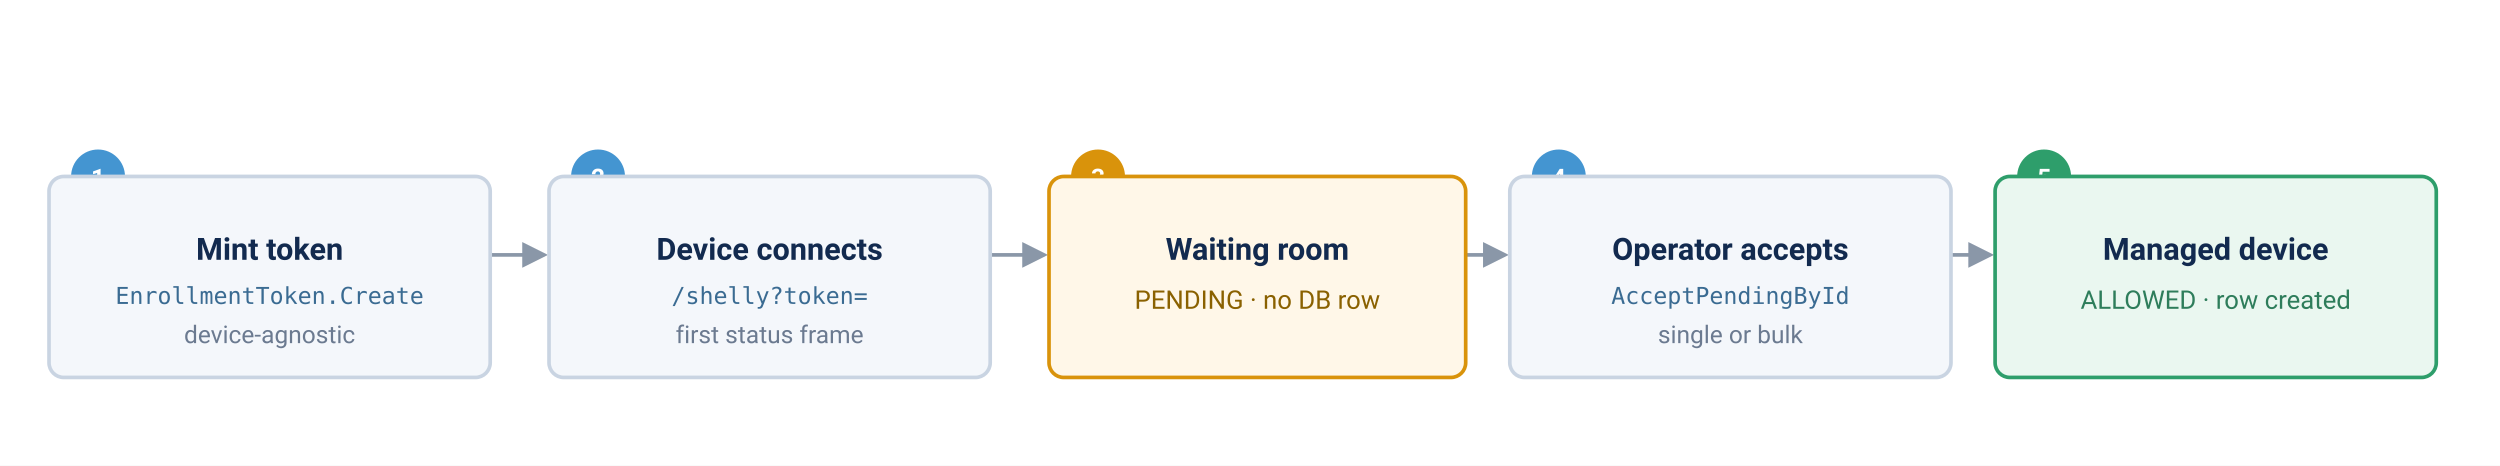
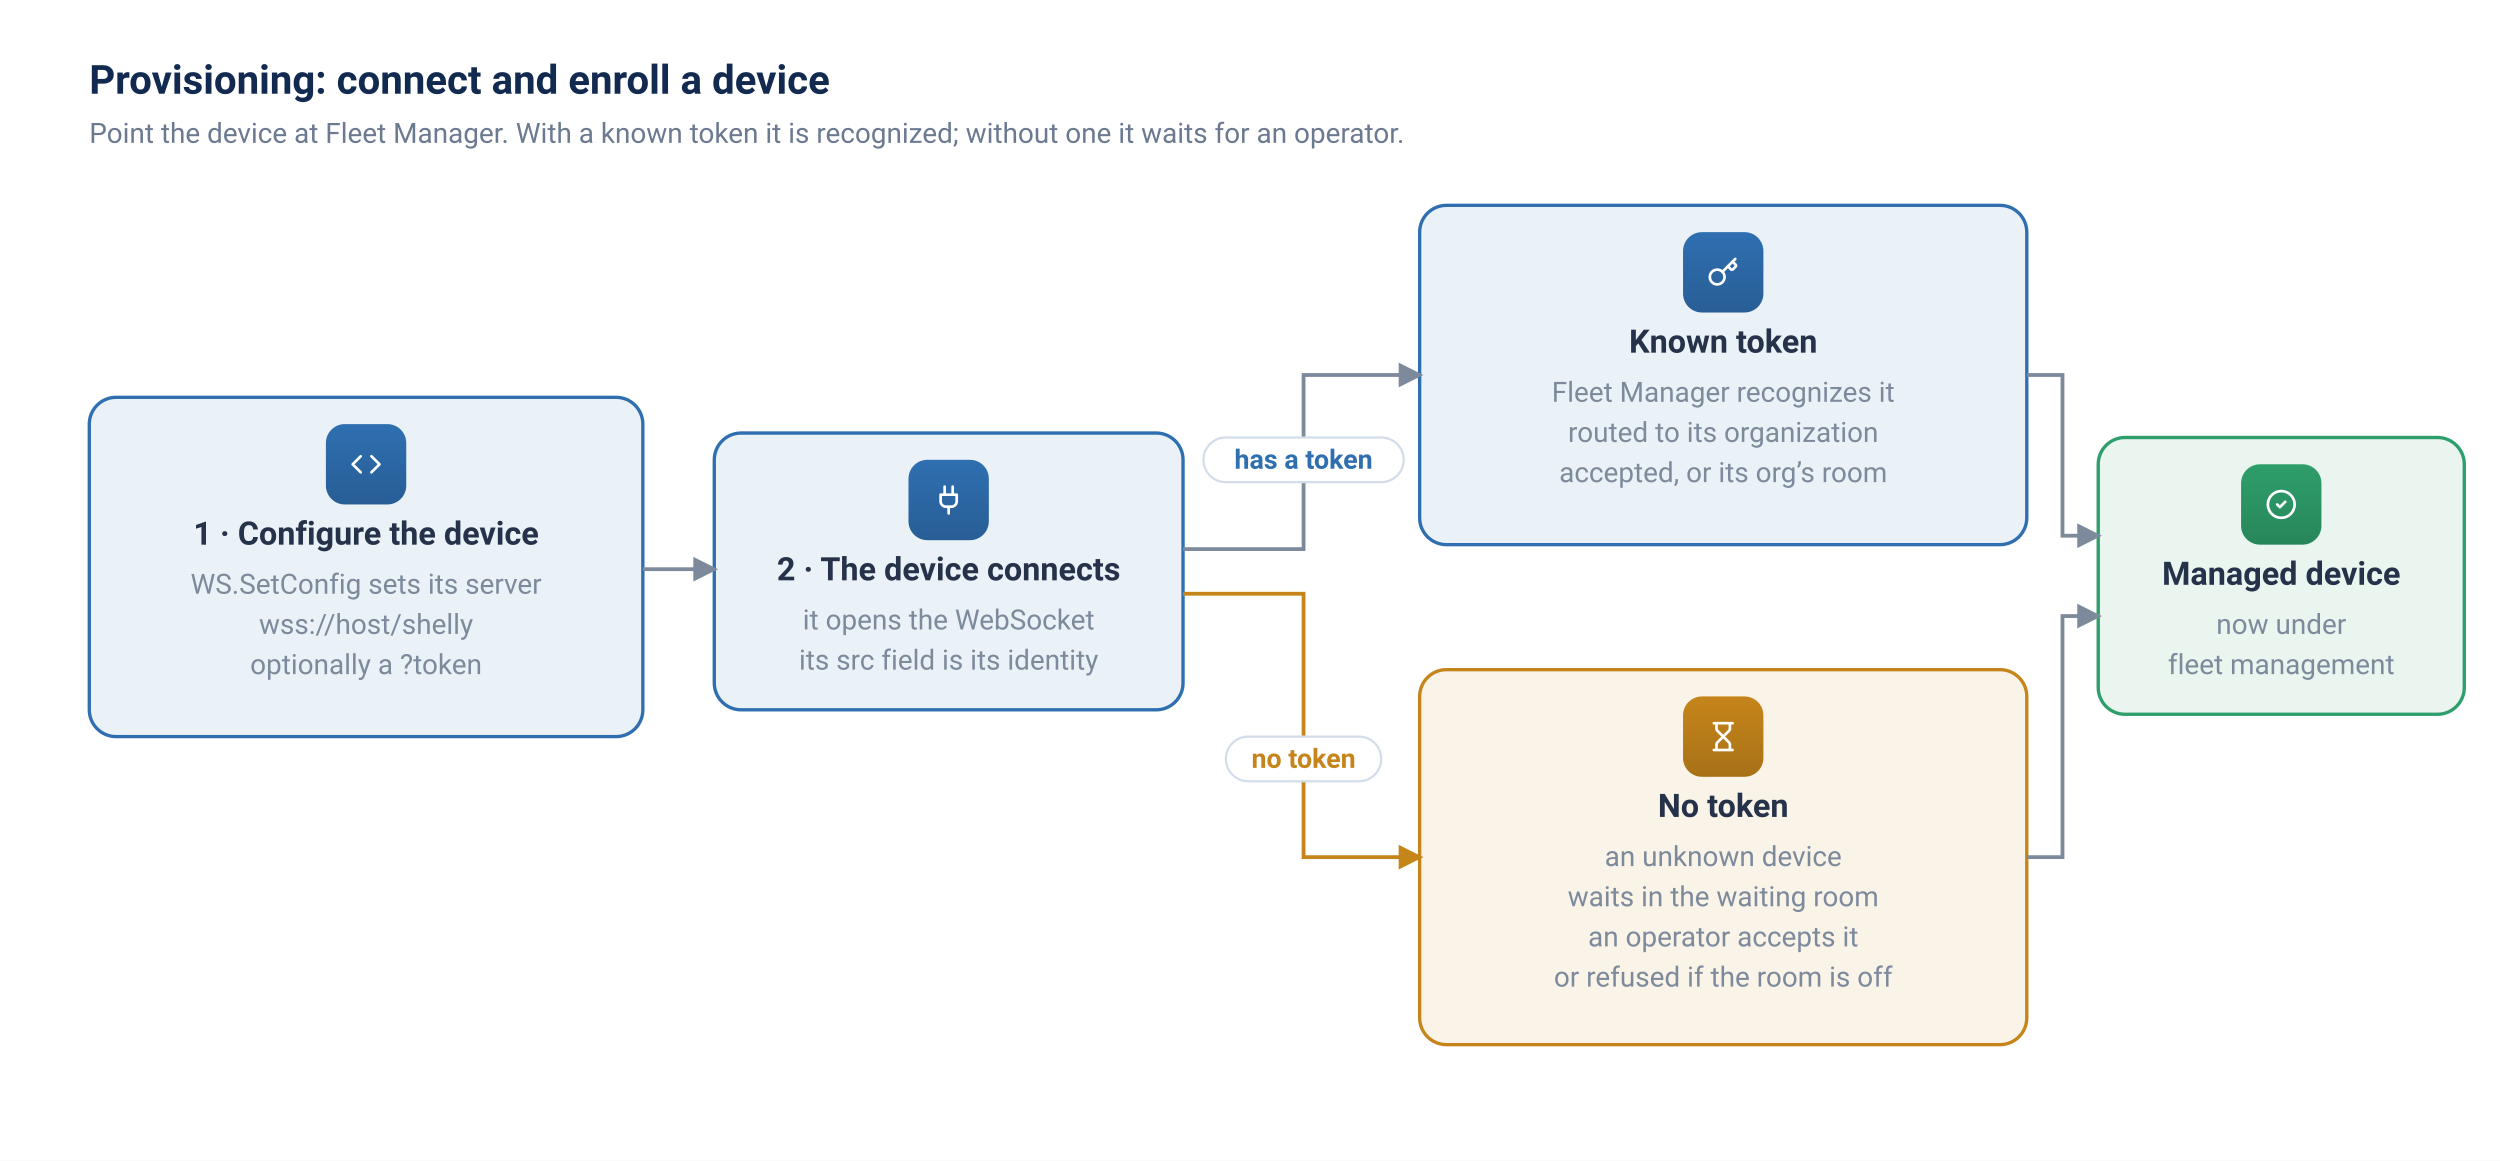
- <svg xmlns="http://www.w3.org/2000/svg" viewBox="0 0 1020 190" width="1020" height="190" font-family="-apple-system,BlinkMacSystemFont,'Segoe UI',Roboto,Helvetica,Arial,sans-serif" role="img" aria-label="Provisioning flow: mint a token, the device connects, waits, is accepted, and becomes managed">
+ <svg xmlns="http://www.w3.org/2000/svg" viewBox="0 0 1120 520" width="1120" height="520" font-family="-apple-system,BlinkMacSystemFont,'Segoe UI',Roboto,Helvetica,Arial,sans-serif" role="img" aria-label="Provisioning: connect and enroll a device">
+   <rect width="1120" height="520" fill="#ffffff" />
+   <text x="40" y="42" font-size="18" font-weight="700" fill="#122A4F">Provisioning: connect and enroll a device</text>
+   <text x="40" y="64" font-size="12.5" fill="#6B7A90">Point the device at Fleet Manager. With a known token it is recognized; without one it waits for an operator.</text>
+   <rect x="40" y="178" width="248" height="152" rx="12" fill="#eaf1f7" stroke="#2F6FB0" stroke-width="1.5" />
  <defs>
-     <marker id="pvN" viewBox="0 0 10 10" refX="8.5" refY="5" markerWidth="7" markerHeight="7" orient="auto-start-reverse">
-       <path d="M0,0 L10,5 L0,10 z" fill="#8A97A8" />
+     <linearGradient id="t164_208" x1="0" y1="0" x2="0" y2="1">
+       <stop offset="0" stop-color="#2F6FB0" />
+       <stop offset="1" stop-color="#285e96" />
+     </linearGradient>
+   </defs>
+   <rect x="146" y="190" width="36" height="36" rx="8.46" fill="url(#t164_208)" />
+   <g transform="translate(164,208) scale(0.6) translate(-12,-12)" stroke="#fff" stroke-width="2" fill="none" stroke-linecap="round" stroke-linejoin="round">
+     <path d="m16 18 6-6-6-6" />
+     <path d="m8 6-6 6 6 6" />
+   </g>
+   <text x="164" y="244" text-anchor="middle" font-size="14.5" font-weight="700" fill="#25324A">1 · Configure the device</text>
+   <text x="164" y="266" text-anchor="middle" font-size="12.5" fill="#7C8A9C">WS.SetConfig sets its server</text>
+   <text x="164" y="284" text-anchor="middle" font-size="12.5" fill="#7C8A9C">wss://host/shelly</text>
+   <text x="164" y="302" text-anchor="middle" font-size="12.5" fill="#7C8A9C">optionally a ?token</text>
+   <rect x="320" y="194" width="210" height="124" rx="12" fill="#eaf1f7" stroke="#2F6FB0" stroke-width="1.5" />
+   <defs>
+     <linearGradient id="t425_224" x1="0" y1="0" x2="0" y2="1">
+       <stop offset="0" stop-color="#2F6FB0" />
+       <stop offset="1" stop-color="#285e96" />
+     </linearGradient>
+   </defs>
+   <rect x="407" y="206" width="36" height="36" rx="8.46" fill="url(#t425_224)" />
+   <g transform="translate(425,224) scale(0.6) translate(-12,-12)" stroke="#fff" stroke-width="2" fill="none" stroke-linecap="round" stroke-linejoin="round">
+     <path d="M12 22v-5M9 8V2M15 8V2M18 8v5a4 4 0 0 1-4 4h-4a4 4 0 0 1-4-4V8Z" />
+   </g>
+   <text x="425" y="260" text-anchor="middle" font-size="14.5" font-weight="700" fill="#25324A">2 · The device connects</text>
+   <text x="425" y="282" text-anchor="middle" font-size="12.5" fill="#7C8A9C">it opens the WebSocket</text>
+   <text x="425" y="300" text-anchor="middle" font-size="12.5" fill="#7C8A9C">its src field is its identity</text>
+   <rect x="636" y="92" width="272" height="152" rx="12" fill="#eaf1f7" stroke="#2F6FB0" stroke-width="1.5" />
+   <defs>
+     <linearGradient id="t772_122" x1="0" y1="0" x2="0" y2="1">
+       <stop offset="0" stop-color="#2F6FB0" />
+       <stop offset="1" stop-color="#285e96" />
+     </linearGradient>
+   </defs>
+   <rect x="754" y="104" width="36" height="36" rx="8.46" fill="url(#t772_122)" />
+   <g transform="translate(772,122) scale(0.6) translate(-12,-12)" stroke="#fff" stroke-width="2" fill="none" stroke-linecap="round" stroke-linejoin="round">
+     <path d="m15.5 7.5 2.3 2.3a1 1 0 0 0 1.4 0l2.1-2.1a1 1 0 0 0 0-1.4L19 4" />
+     <path d="m21 2-9.6 9.6" />
+     <circle cx="7.5" cy="15.5" r="5.5" />
+   </g>
+   <text x="772" y="158" text-anchor="middle" font-size="14.5" font-weight="700" fill="#25324A">Known token</text>
+   <text x="772" y="180" text-anchor="middle" font-size="12.5" fill="#7C8A9C">Fleet Manager recognizes it</text>
+   <text x="772" y="198" text-anchor="middle" font-size="12.5" fill="#7C8A9C">routed to its organization</text>
+   <text x="772" y="216" text-anchor="middle" font-size="12.5" fill="#7C8A9C">accepted, or its org’s room</text>
+   <rect x="636" y="300" width="272" height="168" rx="12" fill="#f9f3e8" stroke="#C6851B" stroke-width="1.5" />
+   <defs>
+     <linearGradient id="t772_330" x1="0" y1="0" x2="0" y2="1">
+       <stop offset="0" stop-color="#C6851B" />
+       <stop offset="1" stop-color="#a87117" />
+     </linearGradient>
+   </defs>
+   <rect x="754" y="312" width="36" height="36" rx="8.46" fill="url(#t772_330)" />
+   <g transform="translate(772,330) scale(0.6) translate(-12,-12)" stroke="#fff" stroke-width="2" fill="none" stroke-linecap="round" stroke-linejoin="round">
+     <path d="M5 22h14M5 2h14M17 22v-4.172a2 2 0 0 0-.586-1.414L12 12l-4.414 4.414A2 2 0 0 0 7 17.828V22M7 2v4.172a2 2 0 0 0 .586 1.414L12 12l4.414-4.414A2 2 0 0 0 17 6.172V2" />
+   </g>
+   <text x="772" y="366" text-anchor="middle" font-size="14.5" font-weight="700" fill="#25324A">No token</text>
+   <text x="772" y="388" text-anchor="middle" font-size="12.5" fill="#7C8A9C">an unknown device</text>
+   <text x="772" y="406" text-anchor="middle" font-size="12.5" fill="#7C8A9C">waits in the waiting room</text>
+   <text x="772" y="424" text-anchor="middle" font-size="12.5" fill="#7C8A9C">an operator accepts it</text>
+   <text x="772" y="442" text-anchor="middle" font-size="12.5" fill="#7C8A9C">or refused if the room is off</text>
+   <rect x="940" y="196" width="164" height="124" rx="12" fill="#eaf5f0" stroke="#2E9E6B" stroke-width="1.5" />
+   <defs>
+     <linearGradient id="t1022_226" x1="0" y1="0" x2="0" y2="1">
+       <stop offset="0" stop-color="#2E9E6B" />
+       <stop offset="1" stop-color="#27865b" />
+     </linearGradient>
+   </defs>
+   <rect x="1004" y="208" width="36" height="36" rx="8.46" fill="url(#t1022_226)" />
+   <g transform="translate(1022,226) scale(0.6) translate(-12,-12)" stroke="#fff" stroke-width="2" fill="none" stroke-linecap="round" stroke-linejoin="round">
+     <circle cx="12" cy="12" r="10" />
+     <path d="m9 12 2 2 4-4" />
+   </g>
+   <text x="1022" y="262" text-anchor="middle" font-size="14.5" font-weight="700" fill="#25324A">Managed device</text>
+   <text x="1022" y="284" text-anchor="middle" font-size="12.5" fill="#7C8A9C">now under</text>
+   <text x="1022" y="302" text-anchor="middle" font-size="12.5" fill="#7C8A9C">fleet management</text>
+   <defs>
+     <marker id="a7C8A9C" viewBox="0 0 10 10" refX="8.5" refY="5" markerWidth="6.5" markerHeight="6.5" orient="auto-start-reverse">
+       <path d="M0,0 L10,5 L0,10 z" fill="#7C8A9C" />
    </marker>
  </defs>
-   <rect x="0" y="0" width="1020" height="190" fill="#ffffff" />
-   <path d="M200,104 L222,104" stroke="#8A97A8" stroke-width="1.5" fill="none" marker-end="url(#pvN)" />
-   <path d="M404,104 L426,104" stroke="#8A97A8" stroke-width="1.5" fill="none" marker-end="url(#pvN)" />
-   <path d="M598,104 L614,104" stroke="#8A97A8" stroke-width="1.5" fill="none" marker-end="url(#pvN)" />
-   <path d="M796,104 L812,104" stroke="#8A97A8" stroke-width="1.5" fill="none" marker-end="url(#pvN)" />
-   <g font-size="10" font-weight="700" fill="#ffffff" text-anchor="middle">
-     <circle cx="40" cy="72" r="11" fill="#4495D1" />
-     <text x="40" y="76">1</text>
-     <circle cx="244" cy="72" r="11" fill="#4495D1" />
-     <text x="244" y="76">2</text>
-     <circle cx="448" cy="72" r="11" fill="#D9930B" />
-     <text x="448" y="76">3</text>
-     <circle cx="636" cy="72" r="11" fill="#4495D1" />
-     <text x="636" y="76">4</text>
-     <circle cx="834" cy="72" r="11" fill="#2E9E6B" />
-     <text x="834" y="76">5</text>
-   </g>
-   <rect x="20" y="72" width="180" height="82" rx="6" fill="#F4F7FB" stroke="#C9D4E2" stroke-width="1.5" />
-   <text x="110" y="106" text-anchor="middle" font-size="12.5" font-weight="600" fill="#122A4F">Mint token</text>
-   <text x="110" y="124" text-anchor="middle" font-size="9.5" fill="#3A6B92" font-family="ui-monospace,Menlo,monospace">EnrollmentToken.Create</text>
-   <text x="110" y="140" text-anchor="middle" font-size="10" fill="#6B7A90">device-agnostic</text>
-   <rect x="224" y="72" width="180" height="82" rx="6" fill="#F4F7FB" stroke="#C9D4E2" stroke-width="1.5" />
-   <text x="314" y="106" text-anchor="middle" font-size="12.5" font-weight="600" fill="#122A4F">Device connects</text>
-   <text x="314" y="124" text-anchor="middle" font-size="9.5" fill="#3A6B92" font-family="ui-monospace,Menlo,monospace">/shelly?token=</text>
-   <text x="314" y="140" text-anchor="middle" font-size="10" fill="#6B7A90">first status frame</text>
-   <rect x="428" y="72" width="170" height="82" rx="6" fill="#FFF7E8" stroke="#D9930B" stroke-width="1.5" />
-   <text x="513" y="106" text-anchor="middle" font-size="12.5" font-weight="600" fill="#122A4F">Waiting room</text>
-   <text x="513" y="126" text-anchor="middle" font-size="10.5" fill="#8A6100">PENDING · no DB row</text>
-   <rect x="616" y="72" width="180" height="82" rx="6" fill="#F4F7FB" stroke="#C9D4E2" stroke-width="1.5" />
-   <text x="706" y="106" text-anchor="middle" font-size="12.5" font-weight="600" fill="#122A4F">Operator accepts</text>
-   <text x="706" y="124" text-anchor="middle" font-size="9.5" fill="#3A6B92" font-family="ui-monospace,Menlo,monospace">AcceptPendingById</text>
-   <text x="706" y="140" text-anchor="middle" font-size="10" fill="#6B7A90">single or bulk</text>
-   <rect x="814" y="72" width="180" height="82" rx="6" fill="#EAF7F0" stroke="#2E9E6B" stroke-width="1.5" />
-   <text x="904" y="106" text-anchor="middle" font-size="12.5" font-weight="600" fill="#122A4F">Managed device</text>
-   <text x="904" y="126" text-anchor="middle" font-size="10.5" fill="#2E7D5B">ALLOWED · row created</text>
+   <path d="M288,255 L320,255" fill="none" stroke="#7C8A9C" stroke-width="1.7" marker-end="url(#a7C8A9C)" />
+   <defs>
+     <marker id="a7C8A9C" viewBox="0 0 10 10" refX="8.5" refY="5" markerWidth="6.5" markerHeight="6.5" orient="auto-start-reverse">
+       <path d="M0,0 L10,5 L0,10 z" fill="#7C8A9C" />
+     </marker>
+   </defs>
+   <path d="M530,246 L584,246 L584,168 L636,168" fill="none" stroke="#7C8A9C" stroke-width="1.7" marker-end="url(#a7C8A9C)" />
+   <defs>
+     <marker id="aC6851B" viewBox="0 0 10 10" refX="8.5" refY="5" markerWidth="6.5" markerHeight="6.5" orient="auto-start-reverse">
+       <path d="M0,0 L10,5 L0,10 z" fill="#C6851B" />
+     </marker>
+   </defs>
+   <path d="M530,266 L584,266 L584,384 L636,384" fill="none" stroke="#C6851B" stroke-width="1.7" marker-end="url(#aC6851B)" />
+   <defs>
+     <marker id="a7C8A9C" viewBox="0 0 10 10" refX="8.5" refY="5" markerWidth="6.5" markerHeight="6.5" orient="auto-start-reverse">
+       <path d="M0,0 L10,5 L0,10 z" fill="#7C8A9C" />
+     </marker>
+   </defs>
+   <path d="M908,168 L924,168 L924,240 L940,240" fill="none" stroke="#7C8A9C" stroke-width="1.7" marker-end="url(#a7C8A9C)" />
+   <defs>
+     <marker id="a7C8A9C" viewBox="0 0 10 10" refX="8.5" refY="5" markerWidth="6.5" markerHeight="6.5" orient="auto-start-reverse">
+       <path d="M0,0 L10,5 L0,10 z" fill="#7C8A9C" />
+     </marker>
+   </defs>
+   <path d="M908,384 L924,384 L924,276 L940,276" fill="none" stroke="#7C8A9C" stroke-width="1.7" marker-end="url(#a7C8A9C)" />
+   <rect x="539.15" y="196" width="89.7" height="20" rx="10" fill="#ffffff" stroke="#D3DDEA" stroke-width="1" />
+   <text x="584" y="210" text-anchor="middle" font-size="12" font-weight="600" fill="#2F6FB0">has a token</text>
+   <rect x="549.2" y="330" width="69.6" height="20" rx="10" fill="#ffffff" stroke="#D3DDEA" stroke-width="1" />
+   <text x="584" y="344" text-anchor="middle" font-size="12" font-weight="600" fill="#C6851B">no token</text>
</svg>
